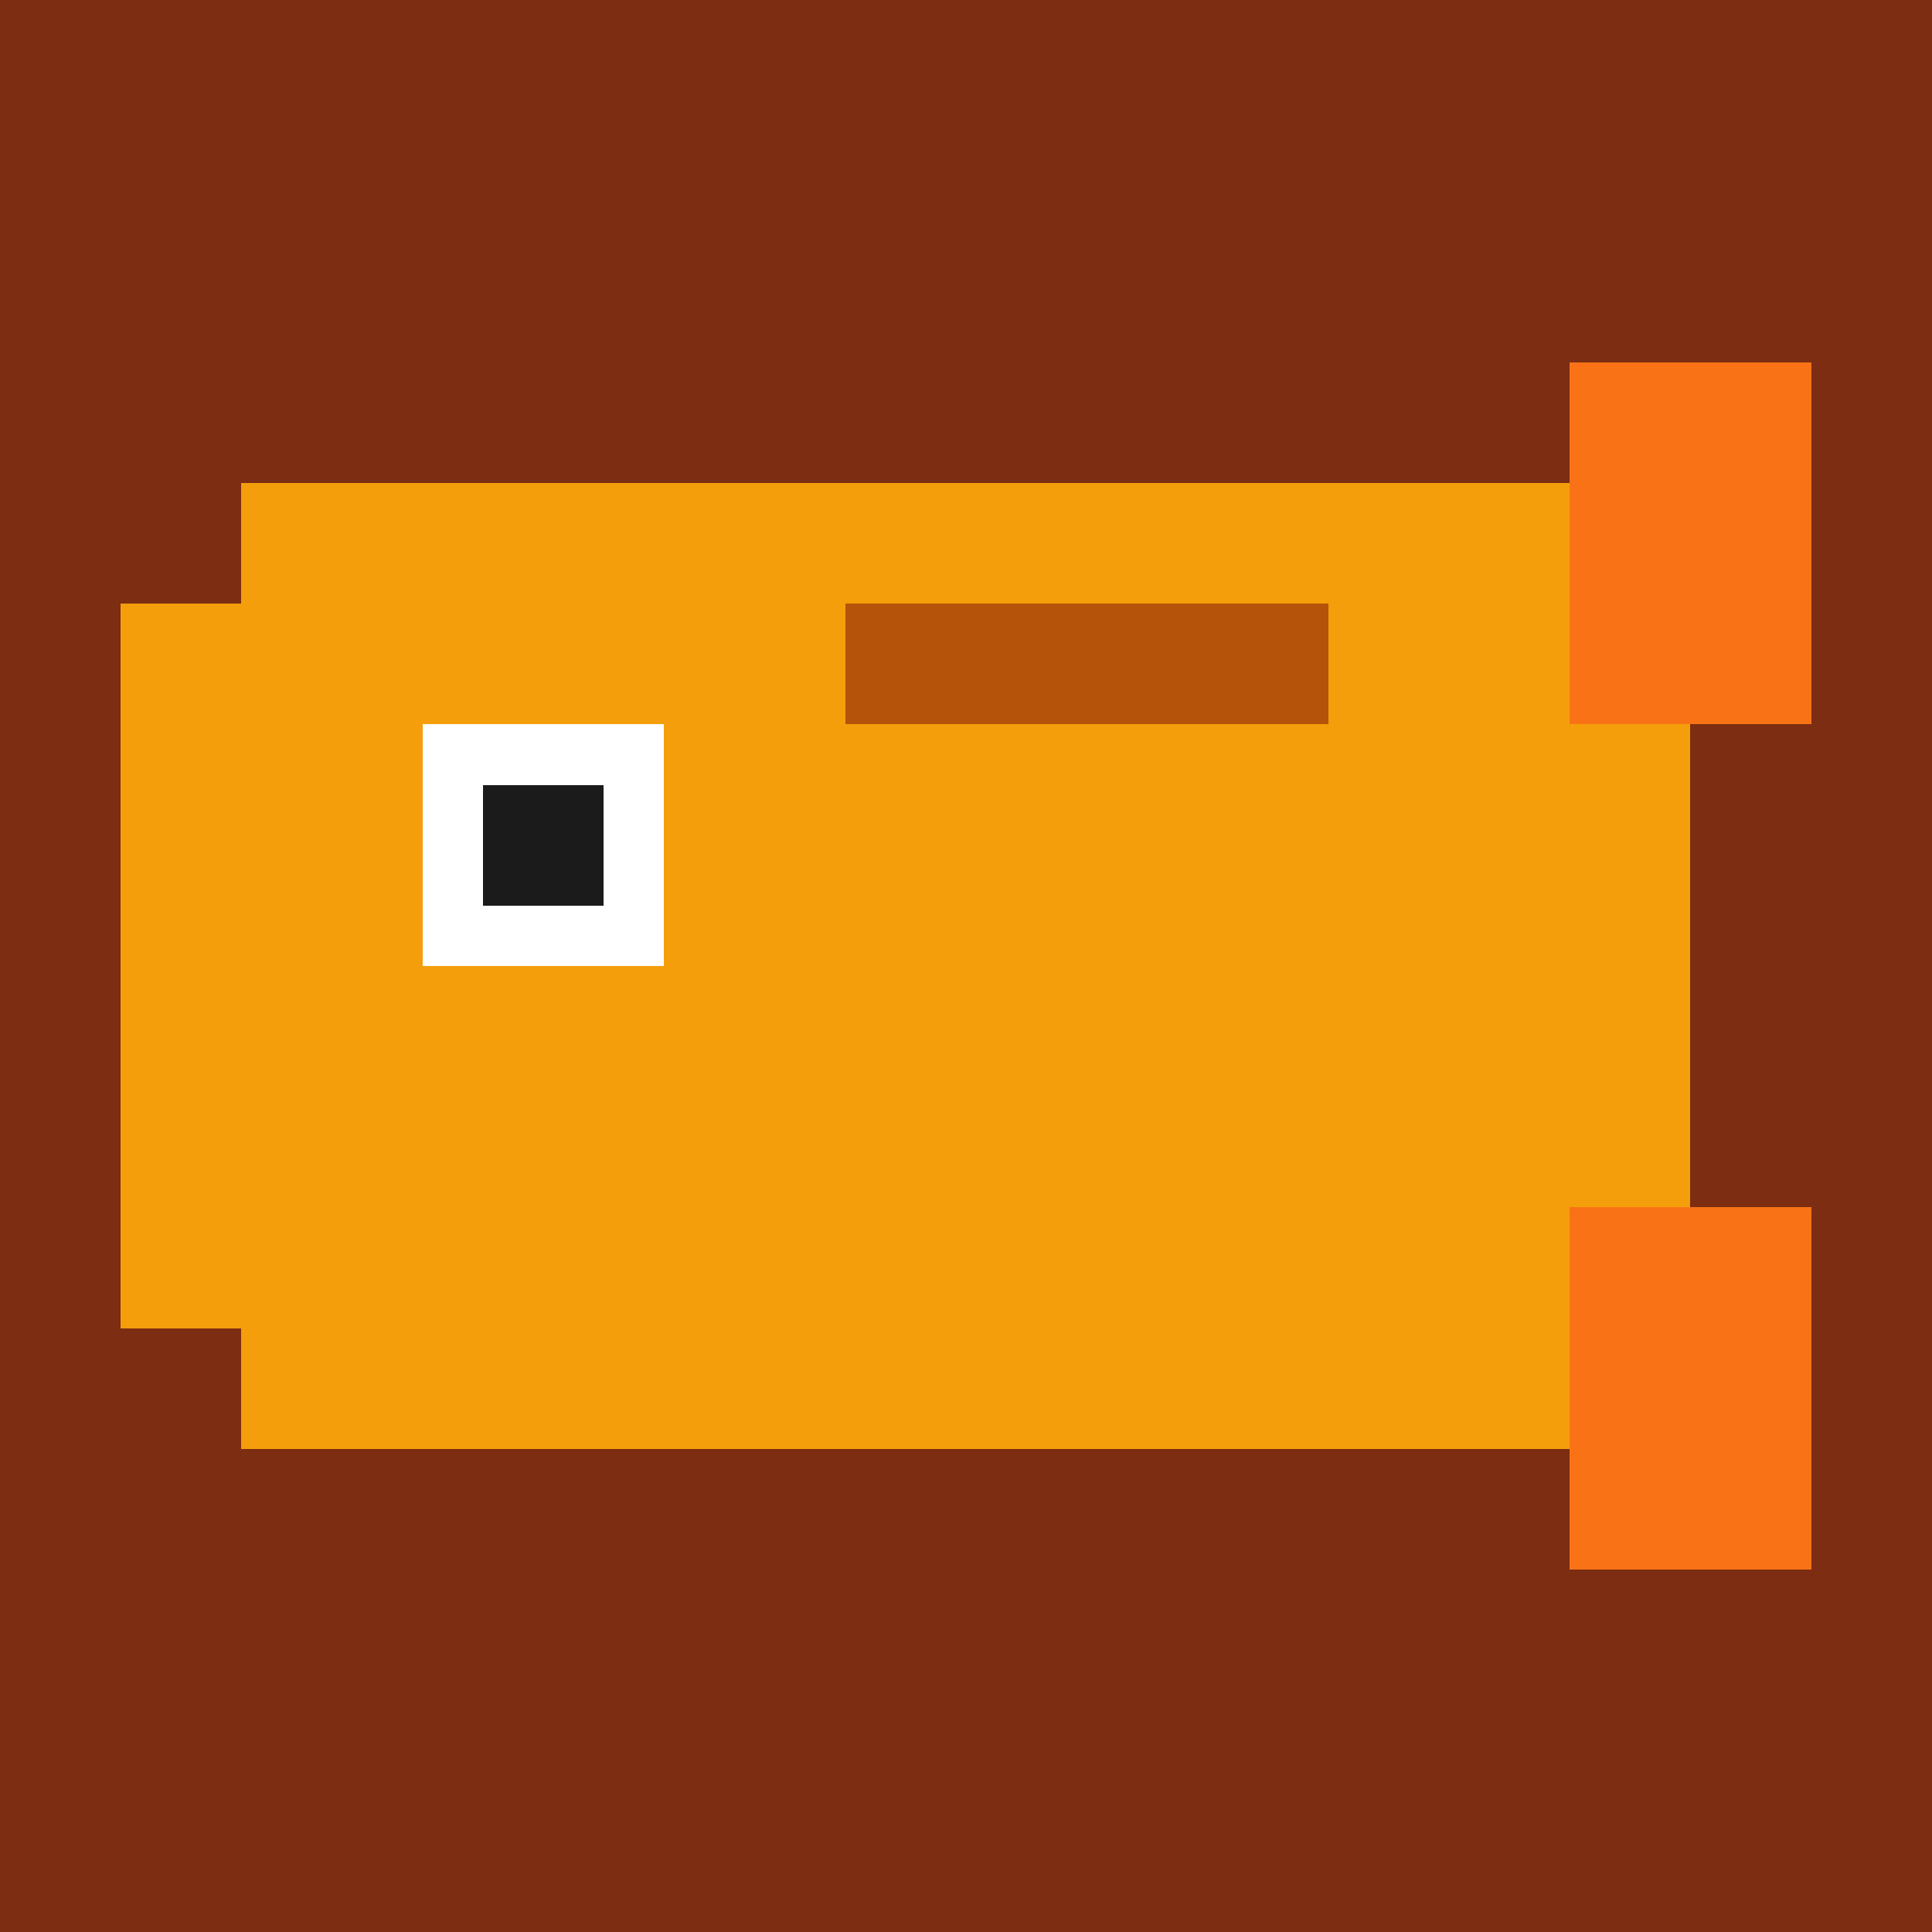
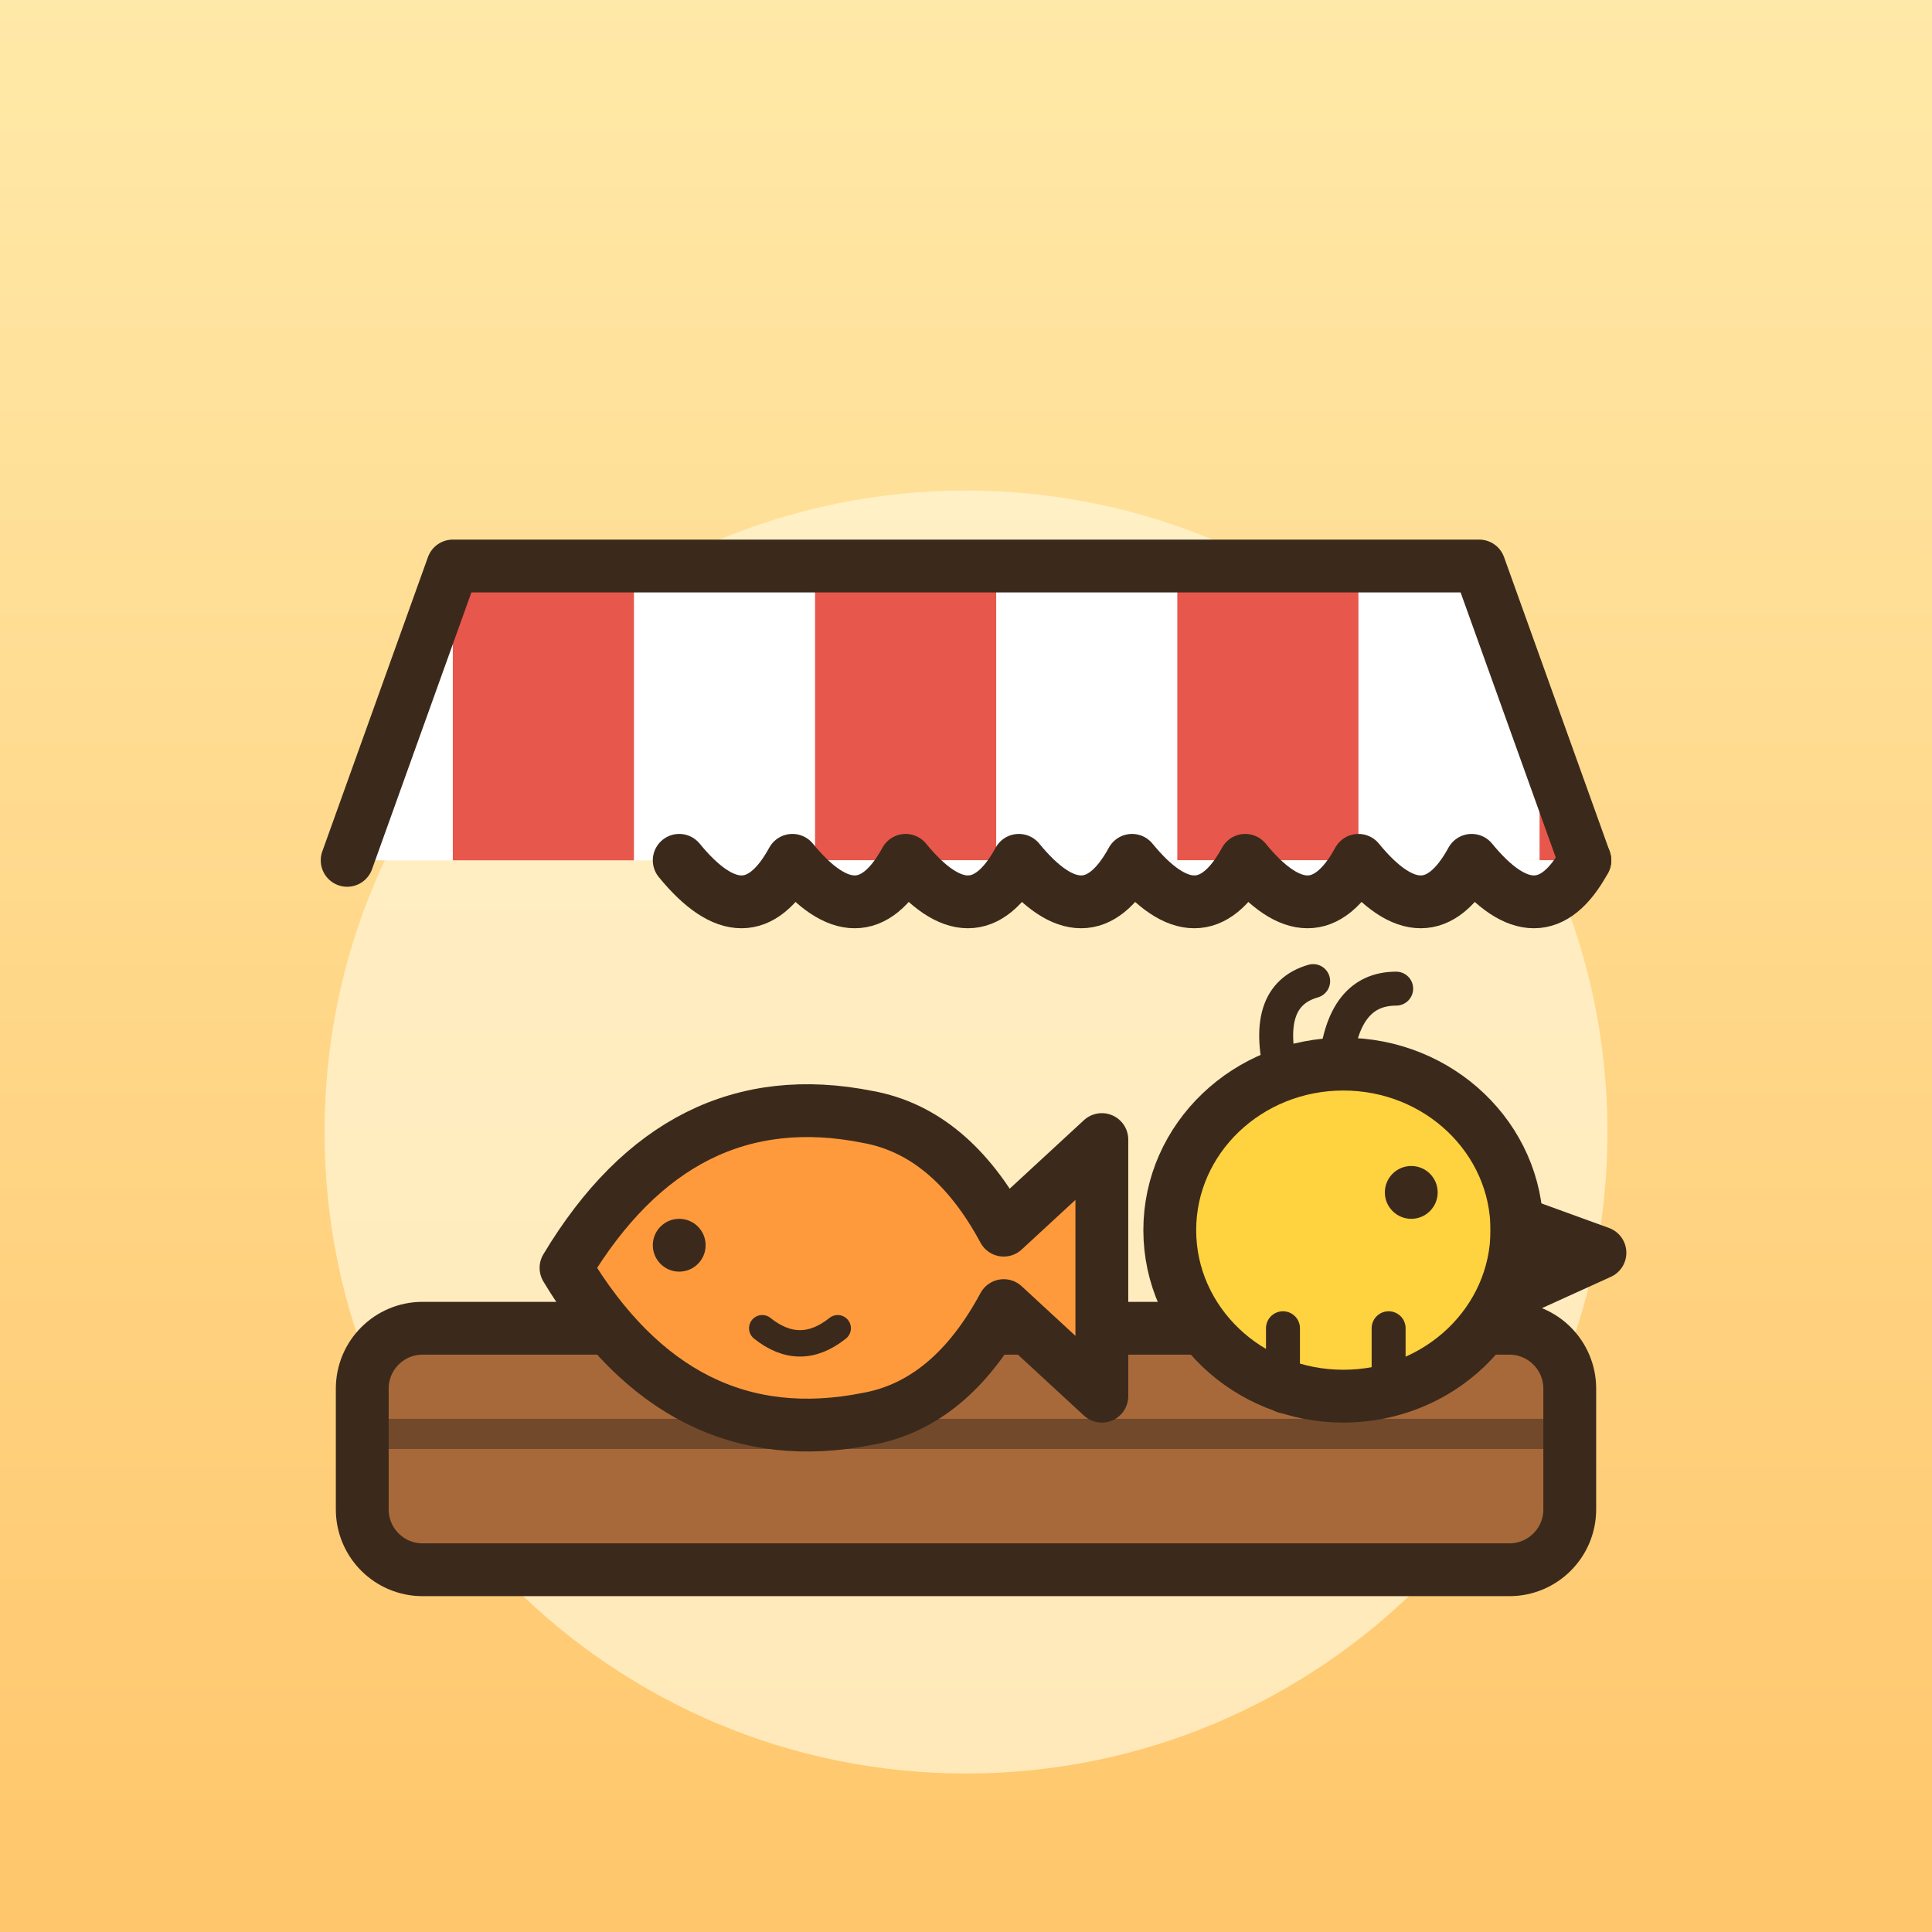
- <svg xmlns="http://www.w3.org/2000/svg" viewBox="0 0 32 32" shape-rendering="crispEdges">
-   <rect width="32" height="32" fill="#7c2d12" />
-   <rect x="4" y="8" width="24" height="16" fill="#f59e0b" />
-   <rect x="2" y="10" width="4" height="12" fill="#f59e0b" />
-   <rect x="26" y="6" width="4" height="6" fill="#f97316" />
-   <rect x="26" y="20" width="4" height="6" fill="#f97316" />
-   <rect x="7" y="12" width="4" height="4" fill="#fff" />
-   <rect x="8" y="13" width="2" height="2" fill="#1b1b1b" />
-   <rect x="14" y="10" width="8" height="2" fill="#b45309" />
+ <svg xmlns="http://www.w3.org/2000/svg" viewBox="0 0 512 512">
+   <defs>
+     <linearGradient id="bg" x1="0" y1="0" x2="0" y2="1">
+       <stop offset="0" stop-color="#ffe9a8" />
+       <stop offset="1" stop-color="#ffc66b" />
+     </linearGradient>
+     <clipPath id="aw">
+       <path d="M120 150h272l28 78H92z" />
+     </clipPath>
+   </defs>
+   <rect width="512" height="512" fill="url(#bg)" />
+   <circle cx="256" cy="300" r="170" fill="#fff6d8" opacity=".7" />
+   <g stroke="#3b2a1c" stroke-width="14" stroke-linejoin="round" stroke-linecap="round">
+     <rect x="96" y="352" width="320" height="64" rx="16" fill="#a8693a" />
+     <path d="M96 380h320" fill="none" stroke-width="8" opacity=".5" />
+     <g clip-path="url(#aw)" stroke="none">
+       <rect x="80" y="140" width="352" height="100" fill="#fff" />
+       <g fill="#e8574b">
+         <rect x="120" y="140" width="48" height="100" />
+         <rect x="216" y="140" width="48" height="100" />
+         <rect x="312" y="140" width="48" height="100" />
+         <rect x="408" y="140" width="48" height="100" />
+       </g>
+     </g>
+     <path d="M420 228q-12 22-30 0q-12 22-30 0q-12 22-30 0q-12 22-30 0q-12 22-30 0q-12 22-30 0q-12 22-30 0q-12 22-30 0" fill="#fff" />
+     <path d="M120 150h272l28 78M92 228l28-78" fill="none" />
+     <g transform="translate(150 296)">
+       <path d="M0 40q30-50 80-40q22 4 36 30l26-24v68l-26-24q-14 26-36 30Q30 90 0 40z" fill="#ff9a3c" />
+       <circle cx="30" cy="34" r="7" fill="#3b2a1c" stroke="none" />
+       <path d="M52 56q10 8 20 0" fill="none" stroke-width="7" />
+     </g>
+     <g transform="translate(310 262)">
+       <ellipse cx="46" cy="64" rx="46" ry="44" fill="#ffd23f" />
+       <path d="M92 62l22 8-22 10z" fill="#ff8a3c" />
+       <circle cx="64" cy="54" r="7" fill="#3b2a1c" stroke="none" />
+       <path d="M30 24q-6-22 8-26M44 20q2-20 16-20" fill="none" stroke-width="9" />
+       <path d="M30 90v18M58 90v18" stroke-width="9" />
+     </g>
+   </g>
</svg>
